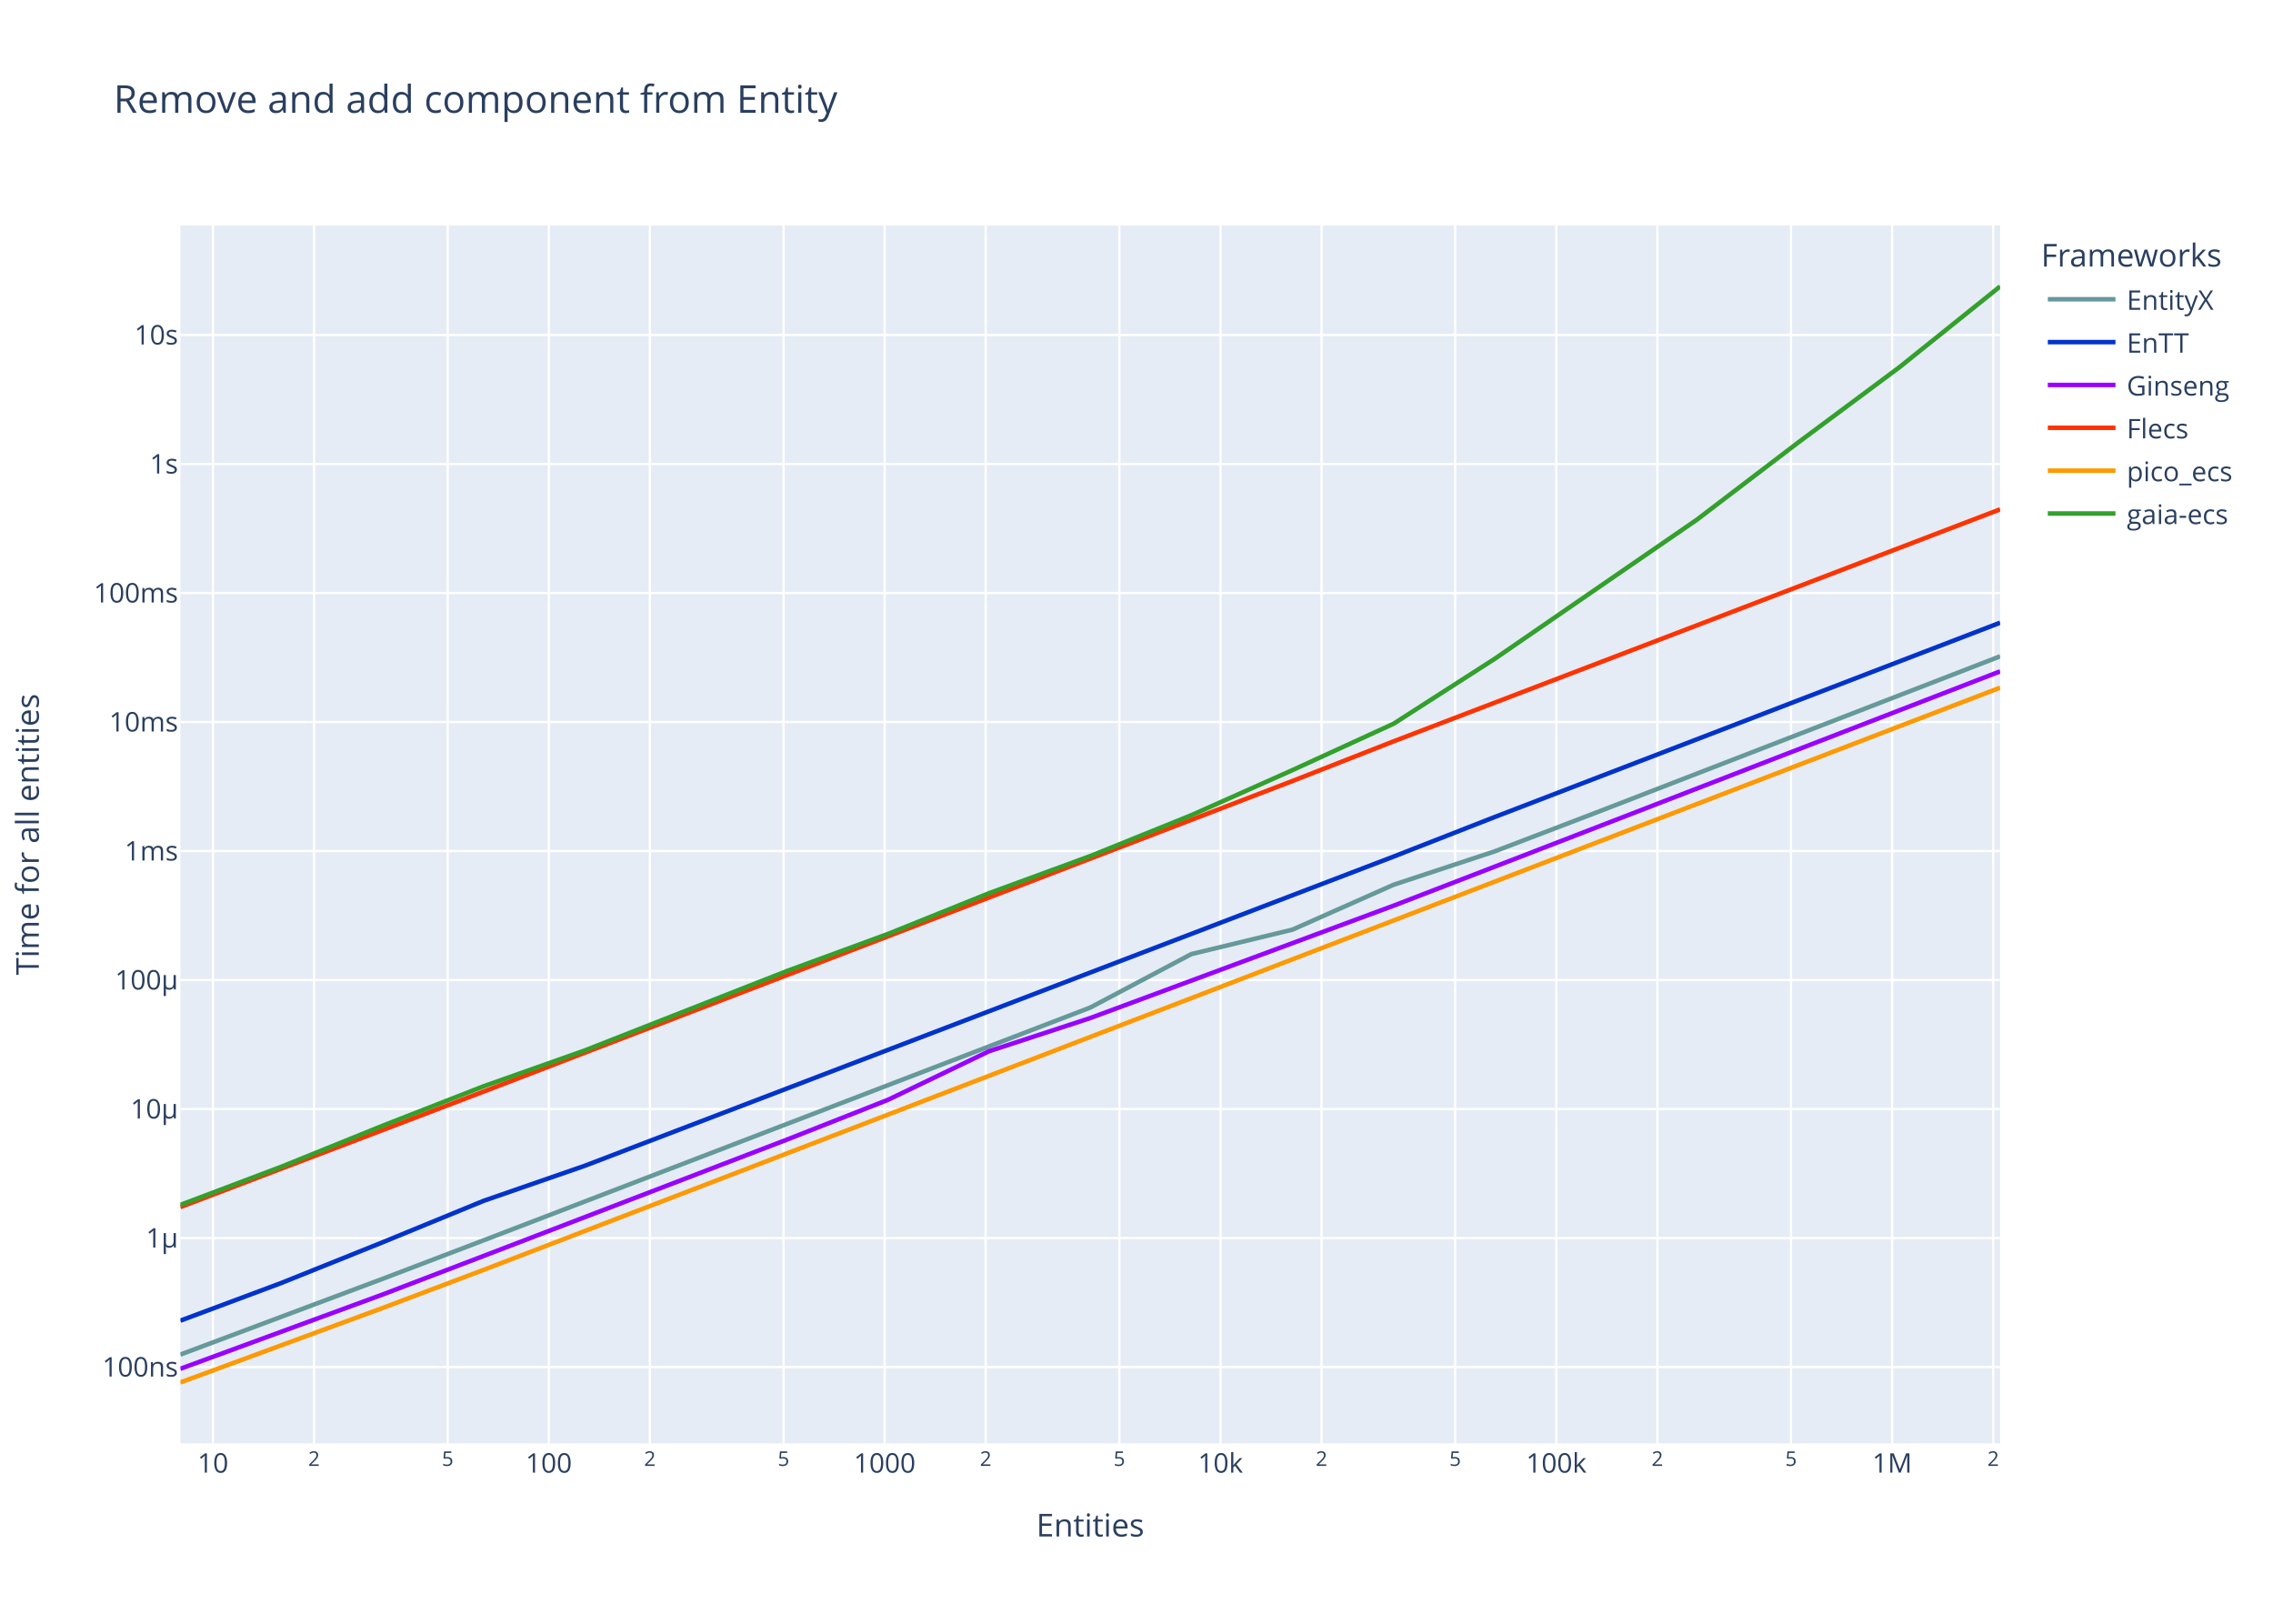
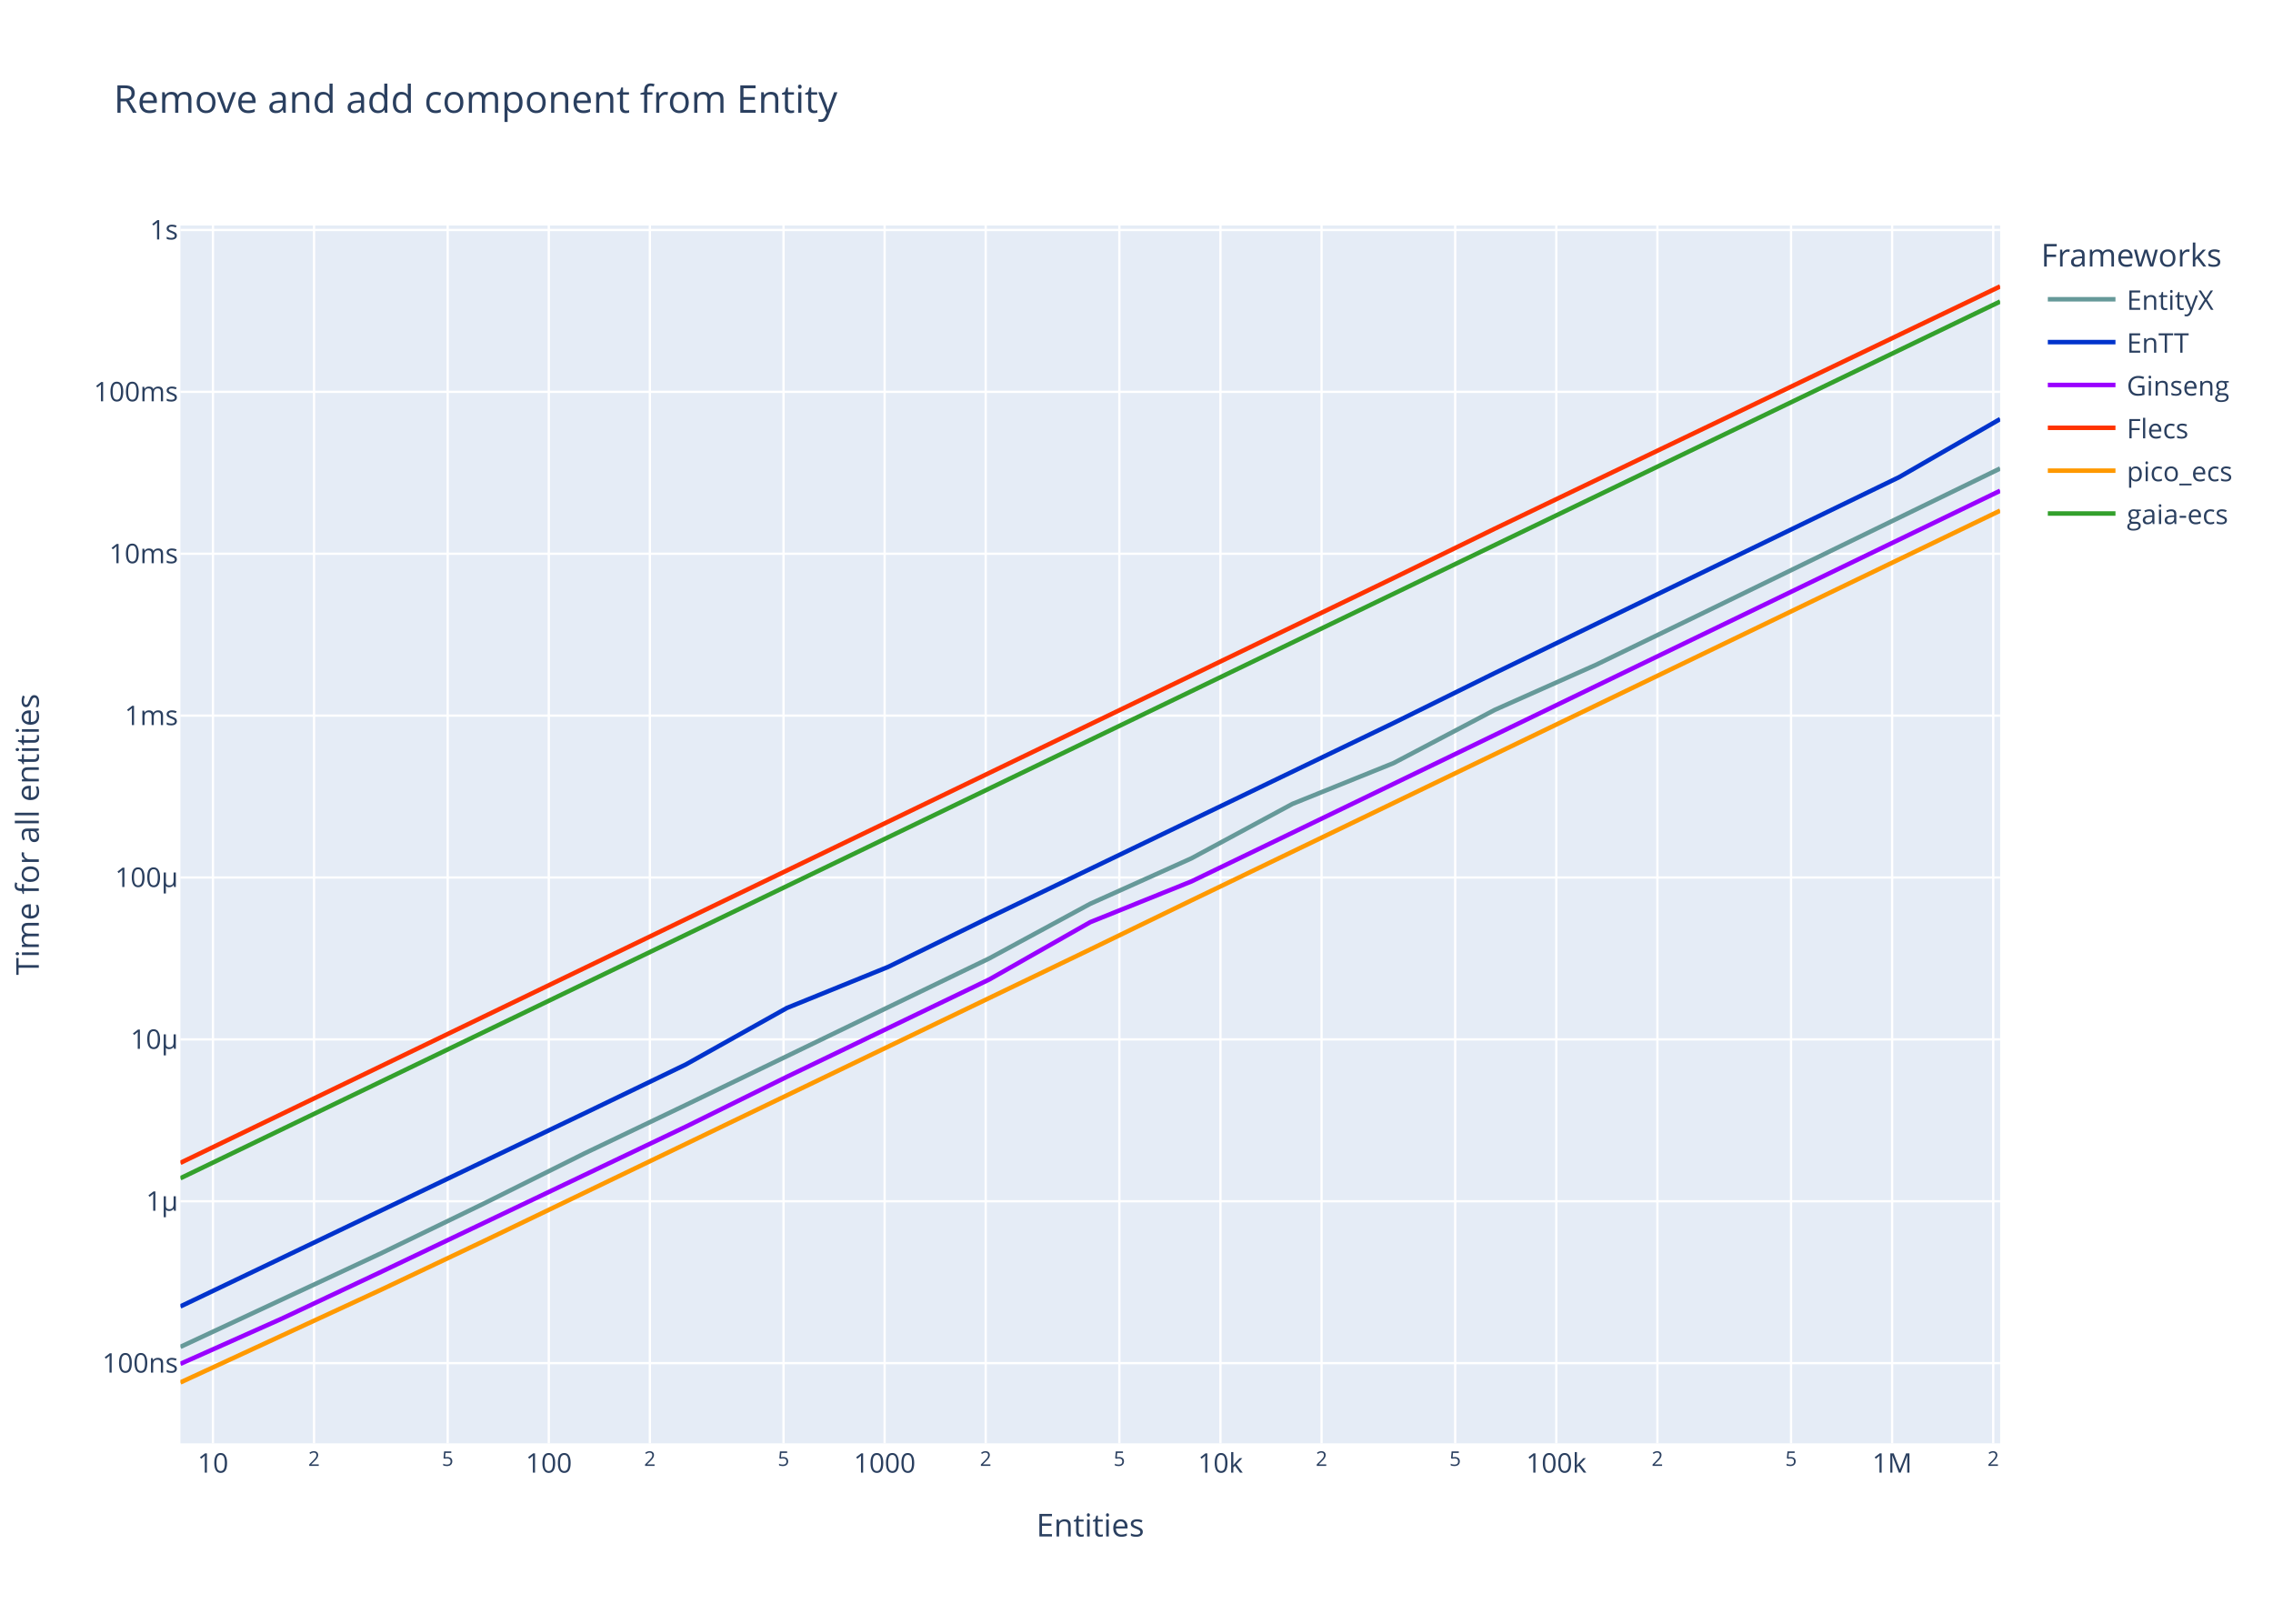
<svg xmlns="http://www.w3.org/2000/svg" class="main-svg" width="1008" height="720" style="" viewBox="0 0 1008 720">
  <rect x="0" y="0" width="1008" height="720" style="fill: rgb(255, 255, 255); fill-opacity: 1;" />
-   <defs id="defs-e64029">
+   <defs id="defs-f19bb1">
    <g class="clips">
-       <clipPath id="clipe64029xyplot" class="plotclip">
+       <clipPath id="clipf19bb1xyplot" class="plotclip">
        <rect width="807" height="540" />
      </clipPath>
-       <clipPath class="axesclip" id="clipe64029x">
+       <clipPath class="axesclip" id="clipf19bb1x">
        <rect x="80" y="0" width="807" height="720" />
      </clipPath>
-       <clipPath class="axesclip" id="clipe64029y">
+       <clipPath class="axesclip" id="clipf19bb1y">
        <rect x="0" y="100" width="1008" height="540" />
      </clipPath>
-       <clipPath class="axesclip" id="clipe64029xy">
+       <clipPath class="axesclip" id="clipf19bb1xy">
        <rect x="80" y="100" width="807" height="540" />
      </clipPath>
    </g>
    <g class="gradients" />
    <g class="patterns" />
  </defs>
  <g class="bglayer">
    <rect class="bg" x="80" y="100" width="807" height="540" style="fill: rgb(229, 236, 246); fill-opacity: 1; stroke-width: 0;" />
  </g>
  <g class="layer-below">
    <g class="imagelayer" />
    <g class="shapelayer" />
  </g>
  <g class="cartesianlayer">
    <g class="subplot xy">
      <g class="layer-subplot">
        <g class="shapelayer" />
        <g class="imagelayer" />
      </g>
      <g class="minor-gridlayer">
        <g class="x" />
        <g class="y" />
      </g>
      <g class="gridlayer">
        <g class="x">
          <path class="xgrid crisp" transform="translate(94.43,0)" d="M0,100v540" style="stroke: rgb(255, 255, 255); stroke-opacity: 1; stroke-width: 1px;" />
          <path class="xgrid crisp" transform="translate(139.27,0)" d="M0,100v540" style="stroke: rgb(255, 255, 255); stroke-opacity: 1; stroke-width: 1px;" />
          <path class="xgrid crisp" transform="translate(198.53,0)" d="M0,100v540" style="stroke: rgb(255, 255, 255); stroke-opacity: 1; stroke-width: 1px;" />
          <path class="xgrid crisp" transform="translate(243.37,0)" d="M0,100v540" style="stroke: rgb(255, 255, 255); stroke-opacity: 1; stroke-width: 1px;" />
          <path class="xgrid crisp" transform="translate(288.2,0)" d="M0,100v540" style="stroke: rgb(255, 255, 255); stroke-opacity: 1; stroke-width: 1px;" />
          <path class="xgrid crisp" transform="translate(347.47,0)" d="M0,100v540" style="stroke: rgb(255, 255, 255); stroke-opacity: 1; stroke-width: 1px;" />
          <path class="xgrid crisp" transform="translate(392.3,0)" d="M0,100v540" style="stroke: rgb(255, 255, 255); stroke-opacity: 1; stroke-width: 1px;" />
          <path class="xgrid crisp" transform="translate(437.13,0)" d="M0,100v540" style="stroke: rgb(255, 255, 255); stroke-opacity: 1; stroke-width: 1px;" />
          <path class="xgrid crisp" transform="translate(496.4,0)" d="M0,100v540" style="stroke: rgb(255, 255, 255); stroke-opacity: 1; stroke-width: 1px;" />
          <path class="xgrid crisp" transform="translate(541.23,0)" d="M0,100v540" style="stroke: rgb(255, 255, 255); stroke-opacity: 1; stroke-width: 1px;" />
          <path class="xgrid crisp" transform="translate(586.07,0)" d="M0,100v540" style="stroke: rgb(255, 255, 255); stroke-opacity: 1; stroke-width: 1px;" />
          <path class="xgrid crisp" transform="translate(645.33,0)" d="M0,100v540" style="stroke: rgb(255, 255, 255); stroke-opacity: 1; stroke-width: 1px;" />
          <path class="xgrid crisp" transform="translate(690.17,0)" d="M0,100v540" style="stroke: rgb(255, 255, 255); stroke-opacity: 1; stroke-width: 1px;" />
          <path class="xgrid crisp" transform="translate(735,0)" d="M0,100v540" style="stroke: rgb(255, 255, 255); stroke-opacity: 1; stroke-width: 1px;" />
          <path class="xgrid crisp" transform="translate(794.27,0)" d="M0,100v540" style="stroke: rgb(255, 255, 255); stroke-opacity: 1; stroke-width: 1px;" />
          <path class="xgrid crisp" transform="translate(839.1,0)" d="M0,100v540" style="stroke: rgb(255, 255, 255); stroke-opacity: 1; stroke-width: 1px;" />
          <path class="xgrid crisp" transform="translate(883.93,0)" d="M0,100v540" style="stroke: rgb(255, 255, 255); stroke-opacity: 1; stroke-width: 1px;" />
        </g>
        <g class="y">
-           <path class="ygrid crisp" transform="translate(0,606.18)" d="M80,0h807" style="stroke: rgb(255, 255, 255); stroke-opacity: 1; stroke-width: 1px;" />
-           <path class="ygrid crisp" transform="translate(0,548.98)" d="M80,0h807" style="stroke: rgb(255, 255, 255); stroke-opacity: 1; stroke-width: 1px;" />
-           <path class="ygrid crisp" transform="translate(0,491.77)" d="M80,0h807" style="stroke: rgb(255, 255, 255); stroke-opacity: 1; stroke-width: 1px;" />
-           <path class="ygrid crisp" transform="translate(0,434.57)" d="M80,0h807" style="stroke: rgb(255, 255, 255); stroke-opacity: 1; stroke-width: 1px;" />
-           <path class="ygrid crisp" transform="translate(0,377.37)" d="M80,0h807" style="stroke: rgb(255, 255, 255); stroke-opacity: 1; stroke-width: 1px;" />
-           <path class="ygrid crisp" transform="translate(0,320.16)" d="M80,0h807" style="stroke: rgb(255, 255, 255); stroke-opacity: 1; stroke-width: 1px;" />
-           <path class="ygrid crisp" transform="translate(0,262.96)" d="M80,0h807" style="stroke: rgb(255, 255, 255); stroke-opacity: 1; stroke-width: 1px;" />
-           <path class="ygrid crisp" transform="translate(0,205.75)" d="M80,0h807" style="stroke: rgb(255, 255, 255); stroke-opacity: 1; stroke-width: 1px;" />
-           <path class="ygrid crisp" transform="translate(0,148.55)" d="M80,0h807" style="stroke: rgb(255, 255, 255); stroke-opacity: 1; stroke-width: 1px;" />
+           <path class="ygrid crisp" transform="translate(0,604.44)" d="M80,0h807" style="stroke: rgb(255, 255, 255); stroke-opacity: 1; stroke-width: 1px;" />
+           <path class="ygrid crisp" transform="translate(0,532.66)" d="M80,0h807" style="stroke: rgb(255, 255, 255); stroke-opacity: 1; stroke-width: 1px;" />
+           <path class="ygrid crisp" transform="translate(0,460.88)" d="M80,0h807" style="stroke: rgb(255, 255, 255); stroke-opacity: 1; stroke-width: 1px;" />
+           <path class="ygrid crisp" transform="translate(0,389.1)" d="M80,0h807" style="stroke: rgb(255, 255, 255); stroke-opacity: 1; stroke-width: 1px;" />
+           <path class="ygrid crisp" transform="translate(0,317.32)" d="M80,0h807" style="stroke: rgb(255, 255, 255); stroke-opacity: 1; stroke-width: 1px;" />
+           <path class="ygrid crisp" transform="translate(0,245.54)" d="M80,0h807" style="stroke: rgb(255, 255, 255); stroke-opacity: 1; stroke-width: 1px;" />
+           <path class="ygrid crisp" transform="translate(0,173.75)" d="M80,0h807" style="stroke: rgb(255, 255, 255); stroke-opacity: 1; stroke-width: 1px;" />
+           <path class="ygrid crisp" transform="translate(0,101.97)" d="M80,0h807" style="stroke: rgb(255, 255, 255); stroke-opacity: 1; stroke-width: 1px;" />
        </g>
      </g>
      <g class="zerolinelayer" />
      <path class="xlines-below" />
      <path class="ylines-below" />
      <g class="overlines-below" />
      <g class="xaxislayer-below" />
      <g class="yaxislayer-below" />
      <g class="overaxes-below" />
-       <g class="plot" transform="translate(80,100)" clip-path="url(#clipe64029xyplot)">
+       <g class="plot" transform="translate(80,100)" clip-path="url(#clipf19bb1xyplot)">
        <g class="scatterlayer mlayer">
-           <g class="trace scatter trace4b43c9" style="stroke-miterlimit: 2; opacity: 1;">
-             <g class="fills" />
-             <g class="errorbars" />
-             <g class="lines">
-               <path class="js-line" d="M0,500.64L89.67,467.06L134.5,449.97L403.5,346.77L448.33,323.06L493.17,312.22L538,292.32L582.83,277.52L627.67,260.38L807,191.02" style="vector-effect: none; fill: none; stroke: rgb(102, 153, 153); stroke-opacity: 1; stroke-width: 2px; opacity: 1;" />
-             </g>
-             <g class="points" />
-             <g class="text" />
-           </g>
-           <g class="trace scatter trace92a76c" style="stroke-miterlimit: 2; opacity: 1;">
-             <g class="fills" />
-             <g class="errorbars" />
-             <g class="lines">
-               <path class="js-line" d="M0,485.6L44.83,468.87L89.67,450.86L134.5,432.46L179.33,416.93L538,279.83L582.83,262.29L807,176.12" style="vector-effect: none; fill: none; stroke: rgb(0, 51, 204); stroke-opacity: 1; stroke-width: 2px; opacity: 1;" />
-             </g>
-             <g class="points" />
-             <g class="text" />
-           </g>
-           <g class="trace scatter trace830db3" style="stroke-miterlimit: 2; opacity: 1;">
-             <g class="fills" />
-             <g class="errorbars" />
-             <g class="lines">
-               <path class="js-line" d="M0,506.94L89.67,474.02L134.5,456.9L269,405.32L313.83,387.67L358.67,366.11L403.5,351.43L538,301.6L582.83,284.31L807,197.7" style="vector-effect: none; fill: none; stroke: rgb(153, 0, 255); stroke-opacity: 1; stroke-width: 2px; opacity: 1;" />
-             </g>
-             <g class="points" />
-             <g class="text" />
-           </g>
-           <g class="trace scatter tracece1bd3" style="stroke-miterlimit: 2; opacity: 1;">
-             <g class="fills" />
-             <g class="errorbars" />
-             <g class="lines">
-               <path class="js-line" d="M0,435.25L134.5,384.02L179.33,366.8L493.17,246.31L538,228.73L807,125.85" style="vector-effect: none; fill: none; stroke: rgb(255, 51, 0); stroke-opacity: 1; stroke-width: 2px; opacity: 1;" />
-             </g>
-             <g class="points" />
-             <g class="text" />
-           </g>
-           <g class="trace scatter trace21e3d0" style="stroke-miterlimit: 2; opacity: 1;">
-             <g class="fills" />
-             <g class="errorbars" />
-             <g class="lines">
-               <path class="js-line" d="M0,513L89.67,479.99L134.5,463.07L717.33,239.31L762.17,222.1L807,204.92" style="vector-effect: none; fill: none; stroke: rgb(255, 153, 0); stroke-opacity: 1; stroke-width: 2px; opacity: 1;" />
-             </g>
-             <g class="points" />
-             <g class="text" />
-           </g>
-           <g class="trace scatter trace4bdb01" style="stroke-miterlimit: 2; opacity: 1;">
-             <g class="fills" />
-             <g class="errorbars" />
-             <g class="lines">
-               <path class="js-line" d="M0,434.26L44.83,417.33L89.67,399.17L134.5,381.66L179.33,365.79L269,330.56L313.83,314.11L358.67,296.04L403.5,279.59L448.33,261.47L493.17,241.48L538,220.92L582.83,192.15L672.5,130.45L717.33,96.29L762.17,62.96L807,27" style="vector-effect: none; fill: none; stroke: rgb(51, 160, 44); stroke-opacity: 1; stroke-width: 2px; opacity: 1;" />
+           <g class="trace scatter trace254aaf" style="stroke-miterlimit: 2; opacity: 1;">
+             <g class="fills" />
+             <g class="errorbars" />
+             <g class="lines">
+               <path class="js-line" d="M0,497.24L89.67,455.41L134.5,433.71L179.33,411.38L224.17,389.95L358.67,324.99L403.5,300.75L448.33,280.62L493.17,256.46L538,238.37L582.83,214.8L627.67,194.84L672.5,173.15L807,107.74" style="vector-effect: none; fill: none; stroke: rgb(102, 153, 153); stroke-opacity: 1; stroke-width: 2px; opacity: 1;" />
+             </g>
+             <g class="points" />
+             <g class="text" />
+           </g>
+           <g class="trace scatter traceac19bf" style="stroke-miterlimit: 2; opacity: 1;">
+             <g class="fills" />
+             <g class="errorbars" />
+             <g class="lines">
+               <path class="js-line" d="M0,479.3L134.5,415.02L179.33,393.6L224.17,372L269,346.94L313.83,328.76L358.67,306.85L538,220.6L582.83,198.47L762.17,111.6L807,85.82" style="vector-effect: none; fill: none; stroke: rgb(0, 51, 204); stroke-opacity: 1; stroke-width: 2px; opacity: 1;" />
+             </g>
+             <g class="points" />
+             <g class="text" />
+           </g>
+           <g class="trace scatter traceae081b" style="stroke-miterlimit: 2; opacity: 1;">
+             <g class="fills" />
+             <g class="errorbars" />
+             <g class="lines">
+               <path class="js-line" d="M0,504.76L44.83,484.77L89.67,463.66L224.17,399.58L269,377.45L358.67,334.34L403.5,308.9L448.33,290.85L493.17,269.23L807,117.62" style="vector-effect: none; fill: none; stroke: rgb(153, 0, 255); stroke-opacity: 1; stroke-width: 2px; opacity: 1;" />
+             </g>
+             <g class="points" />
+             <g class="text" />
+           </g>
+           <g class="trace scatter trace853e55" style="stroke-miterlimit: 2; opacity: 1;">
+             <g class="fills" />
+             <g class="errorbars" />
+             <g class="lines">
+               <path class="js-line" d="M0,415.63L538,156.31L582.83,134.45L807,27" style="vector-effect: none; fill: none; stroke: rgb(255, 51, 0); stroke-opacity: 1; stroke-width: 2px; opacity: 1;" />
+             </g>
+             <g class="points" />
+             <g class="text" />
+           </g>
+           <g class="trace scatter tracea1f497" style="stroke-miterlimit: 2; opacity: 1;">
+             <g class="fills" />
+             <g class="errorbars" />
+             <g class="lines">
+               <path class="js-line" d="M0,513L89.67,471.58L134.5,450.35L403.5,320.99L448.33,299.26L807,126.43" style="vector-effect: none; fill: none; stroke: rgb(255, 153, 0); stroke-opacity: 1; stroke-width: 2px; opacity: 1;" />
+             </g>
+             <g class="points" />
+             <g class="text" />
+           </g>
+           <g class="trace scatter trace8263a6" style="stroke-miterlimit: 2; opacity: 1;">
+             <g class="fills" />
+             <g class="errorbars" />
+             <g class="lines">
+               <path class="js-line" d="M0,422.46L807,33.71" style="vector-effect: none; fill: none; stroke: rgb(51, 160, 44); stroke-opacity: 1; stroke-width: 2px; opacity: 1;" />
            </g>
            <g class="points" />
            <g class="text" />
          </g>
        </g>
      </g>
      <g class="overplot" />
      <path class="xlines-above crisp" d="M0,0" style="fill: none;" />
      <path class="ylines-above crisp" d="M0,0" style="fill: none;" />
      <g class="overlines-above" />
      <g class="xaxislayer-above">
        <g class="xtick">
          <text text-anchor="middle" x="0" y="653" transform="translate(94.43,0)" style="font-family: 'Open Sans', verdana, arial, sans-serif; font-size: 12px; fill: rgb(42, 63, 95); fill-opacity: 1; white-space: pre; opacity: 1;">10</text>
        </g>
        <g class="xtick">
          <text text-anchor="middle" x="0" y="650" style="font-family: 'Open Sans', verdana, arial, sans-serif; font-size: 9px; fill: rgb(42, 63, 95); fill-opacity: 1; white-space: pre; opacity: 1;" transform="translate(139.27,0)">2</text>
        </g>
        <g class="xtick">
          <text text-anchor="middle" x="0" y="650" style="font-family: 'Open Sans', verdana, arial, sans-serif; font-size: 9px; fill: rgb(42, 63, 95); fill-opacity: 1; white-space: pre; opacity: 1;" transform="translate(198.53,0)">5</text>
        </g>
        <g class="xtick">
          <text text-anchor="middle" x="0" y="653" style="font-family: 'Open Sans', verdana, arial, sans-serif; font-size: 12px; fill: rgb(42, 63, 95); fill-opacity: 1; white-space: pre; opacity: 1;" transform="translate(243.37,0)">100</text>
        </g>
        <g class="xtick">
          <text text-anchor="middle" x="0" y="650" style="font-family: 'Open Sans', verdana, arial, sans-serif; font-size: 9px; fill: rgb(42, 63, 95); fill-opacity: 1; white-space: pre; opacity: 1;" transform="translate(288.2,0)">2</text>
        </g>
        <g class="xtick">
          <text text-anchor="middle" x="0" y="650" style="font-family: 'Open Sans', verdana, arial, sans-serif; font-size: 9px; fill: rgb(42, 63, 95); fill-opacity: 1; white-space: pre; opacity: 1;" transform="translate(347.47,0)">5</text>
        </g>
        <g class="xtick">
          <text text-anchor="middle" x="0" y="653" style="font-family: 'Open Sans', verdana, arial, sans-serif; font-size: 12px; fill: rgb(42, 63, 95); fill-opacity: 1; white-space: pre; opacity: 1;" transform="translate(392.3,0)">1000</text>
        </g>
        <g class="xtick">
          <text text-anchor="middle" x="0" y="650" style="font-family: 'Open Sans', verdana, arial, sans-serif; font-size: 9px; fill: rgb(42, 63, 95); fill-opacity: 1; white-space: pre; opacity: 1;" transform="translate(437.13,0)">2</text>
        </g>
        <g class="xtick">
          <text text-anchor="middle" x="0" y="650" style="font-family: 'Open Sans', verdana, arial, sans-serif; font-size: 9px; fill: rgb(42, 63, 95); fill-opacity: 1; white-space: pre; opacity: 1;" transform="translate(496.4,0)">5</text>
        </g>
        <g class="xtick">
          <text text-anchor="middle" x="0" y="653" style="font-family: 'Open Sans', verdana, arial, sans-serif; font-size: 12px; fill: rgb(42, 63, 95); fill-opacity: 1; white-space: pre; opacity: 1;" transform="translate(541.23,0)">10k</text>
        </g>
        <g class="xtick">
          <text text-anchor="middle" x="0" y="650" style="font-family: 'Open Sans', verdana, arial, sans-serif; font-size: 9px; fill: rgb(42, 63, 95); fill-opacity: 1; white-space: pre; opacity: 1;" transform="translate(586.07,0)">2</text>
        </g>
        <g class="xtick">
          <text text-anchor="middle" x="0" y="650" style="font-family: 'Open Sans', verdana, arial, sans-serif; font-size: 9px; fill: rgb(42, 63, 95); fill-opacity: 1; white-space: pre; opacity: 1;" transform="translate(645.33,0)">5</text>
        </g>
        <g class="xtick">
          <text text-anchor="middle" x="0" y="653" style="font-family: 'Open Sans', verdana, arial, sans-serif; font-size: 12px; fill: rgb(42, 63, 95); fill-opacity: 1; white-space: pre; opacity: 1;" transform="translate(690.17,0)">100k</text>
        </g>
        <g class="xtick">
          <text text-anchor="middle" x="0" y="650" style="font-family: 'Open Sans', verdana, arial, sans-serif; font-size: 9px; fill: rgb(42, 63, 95); fill-opacity: 1; white-space: pre; opacity: 1;" transform="translate(735,0)">2</text>
        </g>
        <g class="xtick">
          <text text-anchor="middle" x="0" y="650" style="font-family: 'Open Sans', verdana, arial, sans-serif; font-size: 9px; fill: rgb(42, 63, 95); fill-opacity: 1; white-space: pre; opacity: 1;" transform="translate(794.27,0)">5</text>
        </g>
        <g class="xtick">
          <text text-anchor="middle" x="0" y="653" style="font-family: 'Open Sans', verdana, arial, sans-serif; font-size: 12px; fill: rgb(42, 63, 95); fill-opacity: 1; white-space: pre; opacity: 1;" transform="translate(839.1,0)">1M</text>
        </g>
        <g class="xtick">
          <text text-anchor="middle" x="0" y="650" style="font-family: 'Open Sans', verdana, arial, sans-serif; font-size: 9px; fill: rgb(42, 63, 95); fill-opacity: 1; white-space: pre; opacity: 1;" transform="translate(883.93,0)">2</text>
        </g>
      </g>
      <g class="yaxislayer-above">
        <g class="ytick">
-           <text text-anchor="end" x="79" y="4.2" transform="translate(0,606.18)" style="font-family: 'Open Sans', verdana, arial, sans-serif; font-size: 12px; fill: rgb(42, 63, 95); fill-opacity: 1; white-space: pre; opacity: 1;">100ns</text>
-         </g>
-         <g class="ytick">
-           <text text-anchor="end" x="79" y="4.2" style="font-family: 'Open Sans', verdana, arial, sans-serif; font-size: 12px; fill: rgb(42, 63, 95); fill-opacity: 1; white-space: pre; opacity: 1;" transform="translate(0,548.98)">1µ</text>
-         </g>
-         <g class="ytick">
-           <text text-anchor="end" x="79" y="4.2" style="font-family: 'Open Sans', verdana, arial, sans-serif; font-size: 12px; fill: rgb(42, 63, 95); fill-opacity: 1; white-space: pre; opacity: 1;" transform="translate(0,491.77)">10µ</text>
-         </g>
-         <g class="ytick">
-           <text text-anchor="end" x="79" y="4.2" style="font-family: 'Open Sans', verdana, arial, sans-serif; font-size: 12px; fill: rgb(42, 63, 95); fill-opacity: 1; white-space: pre; opacity: 1;" transform="translate(0,434.57)">100µ</text>
-         </g>
-         <g class="ytick">
-           <text text-anchor="end" x="79" y="4.2" style="font-family: 'Open Sans', verdana, arial, sans-serif; font-size: 12px; fill: rgb(42, 63, 95); fill-opacity: 1; white-space: pre; opacity: 1;" transform="translate(0,377.37)">1ms</text>
-         </g>
-         <g class="ytick">
-           <text text-anchor="end" x="79" y="4.2" style="font-family: 'Open Sans', verdana, arial, sans-serif; font-size: 12px; fill: rgb(42, 63, 95); fill-opacity: 1; white-space: pre; opacity: 1;" transform="translate(0,320.16)">10ms</text>
-         </g>
-         <g class="ytick">
-           <text text-anchor="end" x="79" y="4.2" style="font-family: 'Open Sans', verdana, arial, sans-serif; font-size: 12px; fill: rgb(42, 63, 95); fill-opacity: 1; white-space: pre; opacity: 1;" transform="translate(0,262.96)">100ms</text>
-         </g>
-         <g class="ytick">
-           <text text-anchor="end" x="79" y="4.2" style="font-family: 'Open Sans', verdana, arial, sans-serif; font-size: 12px; fill: rgb(42, 63, 95); fill-opacity: 1; white-space: pre; opacity: 1;" transform="translate(0,205.75)">1s</text>
-         </g>
-         <g class="ytick">
-           <text text-anchor="end" x="79" y="4.2" style="font-family: 'Open Sans', verdana, arial, sans-serif; font-size: 12px; fill: rgb(42, 63, 95); fill-opacity: 1; white-space: pre; opacity: 1;" transform="translate(0,148.55)">10s</text>
+           <text text-anchor="end" x="79" y="4.2" transform="translate(0,604.44)" style="font-family: 'Open Sans', verdana, arial, sans-serif; font-size: 12px; fill: rgb(42, 63, 95); fill-opacity: 1; white-space: pre; opacity: 1;">100ns</text>
+         </g>
+         <g class="ytick">
+           <text text-anchor="end" x="79" y="4.2" style="font-family: 'Open Sans', verdana, arial, sans-serif; font-size: 12px; fill: rgb(42, 63, 95); fill-opacity: 1; white-space: pre; opacity: 1;" transform="translate(0,532.66)">1µ</text>
+         </g>
+         <g class="ytick">
+           <text text-anchor="end" x="79" y="4.2" style="font-family: 'Open Sans', verdana, arial, sans-serif; font-size: 12px; fill: rgb(42, 63, 95); fill-opacity: 1; white-space: pre; opacity: 1;" transform="translate(0,460.88)">10µ</text>
+         </g>
+         <g class="ytick">
+           <text text-anchor="end" x="79" y="4.2" style="font-family: 'Open Sans', verdana, arial, sans-serif; font-size: 12px; fill: rgb(42, 63, 95); fill-opacity: 1; white-space: pre; opacity: 1;" transform="translate(0,389.1)">100µ</text>
+         </g>
+         <g class="ytick">
+           <text text-anchor="end" x="79" y="4.2" style="font-family: 'Open Sans', verdana, arial, sans-serif; font-size: 12px; fill: rgb(42, 63, 95); fill-opacity: 1; white-space: pre; opacity: 1;" transform="translate(0,317.32)">1ms</text>
+         </g>
+         <g class="ytick">
+           <text text-anchor="end" x="79" y="4.2" style="font-family: 'Open Sans', verdana, arial, sans-serif; font-size: 12px; fill: rgb(42, 63, 95); fill-opacity: 1; white-space: pre; opacity: 1;" transform="translate(0,245.54)">10ms</text>
+         </g>
+         <g class="ytick">
+           <text text-anchor="end" x="79" y="4.2" style="font-family: 'Open Sans', verdana, arial, sans-serif; font-size: 12px; fill: rgb(42, 63, 95); fill-opacity: 1; white-space: pre; opacity: 1;" transform="translate(0,173.75)">100ms</text>
+         </g>
+         <g class="ytick">
+           <text text-anchor="end" x="79" y="4.2" style="font-family: 'Open Sans', verdana, arial, sans-serif; font-size: 12px; fill: rgb(42, 63, 95); fill-opacity: 1; white-space: pre; opacity: 1;" transform="translate(0,101.97)">1s</text>
        </g>
      </g>
      <g class="overaxes-above" />
    </g>
  </g>
  <g class="polarlayer" />
  <g class="smithlayer" />
  <g class="ternarylayer" />
  <g class="geolayer" />
  <g class="funnelarealayer" />
  <g class="pielayer" />
  <g class="iciclelayer" />
  <g class="treemaplayer" />
  <g class="sunburstlayer" />
  <g class="glimages" />
-   <defs id="topdefs-e64029">
+   <defs id="topdefs-f19bb1">
    <g class="clips" />
-     <clipPath id="legende64029">
+     <clipPath id="legendf19bb1">
      <rect width="93" height="143" x="0" y="0" />
    </clipPath>
  </defs>
  <g class="layer-above">
    <g class="imagelayer" />
    <g class="shapelayer" />
  </g>
  <g class="infolayer">
    <g class="legend" pointer-events="all" transform="translate(903.14,100)">
      <rect class="bg" shape-rendering="crispEdges" width="93" height="143" x="0" y="0" style="stroke: rgb(68, 68, 68); stroke-opacity: 1; fill: rgb(255, 255, 255); fill-opacity: 1; stroke-width: 0px;" />
-       <g class="scrollbox" transform="" clip-path="url(#legende64029)">
+       <g class="scrollbox" transform="" clip-path="url(#legendf19bb1)">
        <text class="legendtitletext" text-anchor="start" x="2" y="18.2" style="font-family: 'Open Sans', verdana, arial, sans-serif; font-size: 14px; fill: rgb(42, 63, 95); fill-opacity: 1; white-space: pre;">Frameworks</text>
        <g class="groups" transform="">
          <g class="traces" transform="translate(0,32.7)" style="opacity: 1;">
            <text class="legendtext" text-anchor="start" x="40" y="4.68" style="font-family: 'Open Sans', verdana, arial, sans-serif; font-size: 12px; fill: rgb(42, 63, 95); fill-opacity: 1; white-space: pre;">EntityX</text>
            <g class="layers" style="opacity: 1;">
              <g class="legendfill" />
              <g class="legendlines">
                <path class="js-line" d="M5,0h30" style="fill: none; stroke: rgb(102, 153, 153); stroke-opacity: 1; stroke-width: 2px;" />
              </g>
              <g class="legendsymbols">
                <g class="legendpoints" />
              </g>
            </g>
            <rect class="legendtoggle" x="0" y="-9.5" width="87.188" height="19" style="fill: rgb(0, 0, 0); fill-opacity: 0;" />
          </g>
        </g>
        <g class="groups" transform="">
          <g class="traces" transform="translate(0,51.7)" style="opacity: 1;">
            <text class="legendtext" text-anchor="start" x="40" y="4.68" style="font-family: 'Open Sans', verdana, arial, sans-serif; font-size: 12px; fill: rgb(42, 63, 95); fill-opacity: 1; white-space: pre;">EnTT</text>
            <g class="layers" style="opacity: 1;">
              <g class="legendfill" />
              <g class="legendlines">
                <path class="js-line" d="M5,0h30" style="fill: none; stroke: rgb(0, 51, 204); stroke-opacity: 1; stroke-width: 2px;" />
              </g>
              <g class="legendsymbols">
                <g class="legendpoints" />
              </g>
            </g>
            <rect class="legendtoggle" x="0" y="-9.5" width="87.188" height="19" style="fill: rgb(0, 0, 0); fill-opacity: 0;" />
          </g>
        </g>
        <g class="groups" transform="">
          <g class="traces" transform="translate(0,70.7)" style="opacity: 1;">
            <text class="legendtext" text-anchor="start" x="40" y="4.68" style="font-family: 'Open Sans', verdana, arial, sans-serif; font-size: 12px; fill: rgb(42, 63, 95); fill-opacity: 1; white-space: pre;">Ginseng</text>
            <g class="layers" style="opacity: 1;">
              <g class="legendfill" />
              <g class="legendlines">
                <path class="js-line" d="M5,0h30" style="fill: none; stroke: rgb(153, 0, 255); stroke-opacity: 1; stroke-width: 2px;" />
              </g>
              <g class="legendsymbols">
                <g class="legendpoints" />
              </g>
            </g>
            <rect class="legendtoggle" x="0" y="-9.5" width="87.188" height="19" style="fill: rgb(0, 0, 0); fill-opacity: 0;" />
          </g>
        </g>
        <g class="groups" transform="">
          <g class="traces" transform="translate(0,89.7)" style="opacity: 1;">
            <text class="legendtext" text-anchor="start" x="40" y="4.68" style="font-family: 'Open Sans', verdana, arial, sans-serif; font-size: 12px; fill: rgb(42, 63, 95); fill-opacity: 1; white-space: pre;">Flecs</text>
            <g class="layers" style="opacity: 1;">
              <g class="legendfill" />
              <g class="legendlines">
                <path class="js-line" d="M5,0h30" style="fill: none; stroke: rgb(255, 51, 0); stroke-opacity: 1; stroke-width: 2px;" />
              </g>
              <g class="legendsymbols">
                <g class="legendpoints" />
              </g>
            </g>
            <rect class="legendtoggle" x="0" y="-9.5" width="87.188" height="19" style="fill: rgb(0, 0, 0); fill-opacity: 0;" />
          </g>
        </g>
        <g class="groups" transform="">
          <g class="traces" transform="translate(0,108.7)" style="opacity: 1;">
            <text class="legendtext" text-anchor="start" x="40" y="4.68" style="font-family: 'Open Sans', verdana, arial, sans-serif; font-size: 12px; fill: rgb(42, 63, 95); fill-opacity: 1; white-space: pre;">pico_ecs</text>
            <g class="layers" style="opacity: 1;">
              <g class="legendfill" />
              <g class="legendlines">
                <path class="js-line" d="M5,0h30" style="fill: none; stroke: rgb(255, 153, 0); stroke-opacity: 1; stroke-width: 2px;" />
              </g>
              <g class="legendsymbols">
                <g class="legendpoints" />
              </g>
            </g>
            <rect class="legendtoggle" x="0" y="-9.5" width="87.188" height="19" style="fill: rgb(0, 0, 0); fill-opacity: 0;" />
          </g>
        </g>
        <g class="groups" transform="">
          <g class="traces" transform="translate(0,127.7)" style="opacity: 1;">
            <text class="legendtext" text-anchor="start" x="40" y="4.68" style="font-family: 'Open Sans', verdana, arial, sans-serif; font-size: 12px; fill: rgb(42, 63, 95); fill-opacity: 1; white-space: pre;">gaia-ecs</text>
            <g class="layers" style="opacity: 1;">
              <g class="legendfill" />
              <g class="legendlines">
                <path class="js-line" d="M5,0h30" style="fill: none; stroke: rgb(51, 160, 44); stroke-opacity: 1; stroke-width: 2px;" />
              </g>
              <g class="legendsymbols">
                <g class="legendpoints" />
              </g>
            </g>
            <rect class="legendtoggle" x="0" y="-9.5" width="87.188" height="19" style="fill: rgb(0, 0, 0); fill-opacity: 0;" />
          </g>
        </g>
      </g>
      <rect class="scrollbar" rx="20" ry="3" width="0" height="0" x="0" y="0" style="fill: rgb(128, 139, 164); fill-opacity: 1;" />
    </g>
    <g class="g-gtitle">
      <text class="gtitle" x="50.4" y="50" text-anchor="start" dy="0em" style="font-family: 'Open Sans', verdana, arial, sans-serif; font-size: 17px; fill: rgb(42, 63, 95); opacity: 1; font-weight: normal; white-space: pre;">Remove and add component from Entity</text>
    </g>
    <g class="g-xtitle">
      <text class="xtitle" x="483.5" y="681.3" text-anchor="middle" style="font-family: 'Open Sans', verdana, arial, sans-serif; font-size: 14px; fill: rgb(42, 63, 95); opacity: 1; font-weight: normal; white-space: pre;">Entities</text>
    </g>
    <g class="g-ytitle">
      <text class="ytitle" transform="rotate(-90,17.21563,370)" x="17.216" y="370" text-anchor="middle" style="font-family: 'Open Sans', verdana, arial, sans-serif; font-size: 14px; fill: rgb(42, 63, 95); opacity: 1; font-weight: normal; white-space: pre;">Time for all entities</text>
    </g>
  </g>
</svg>
